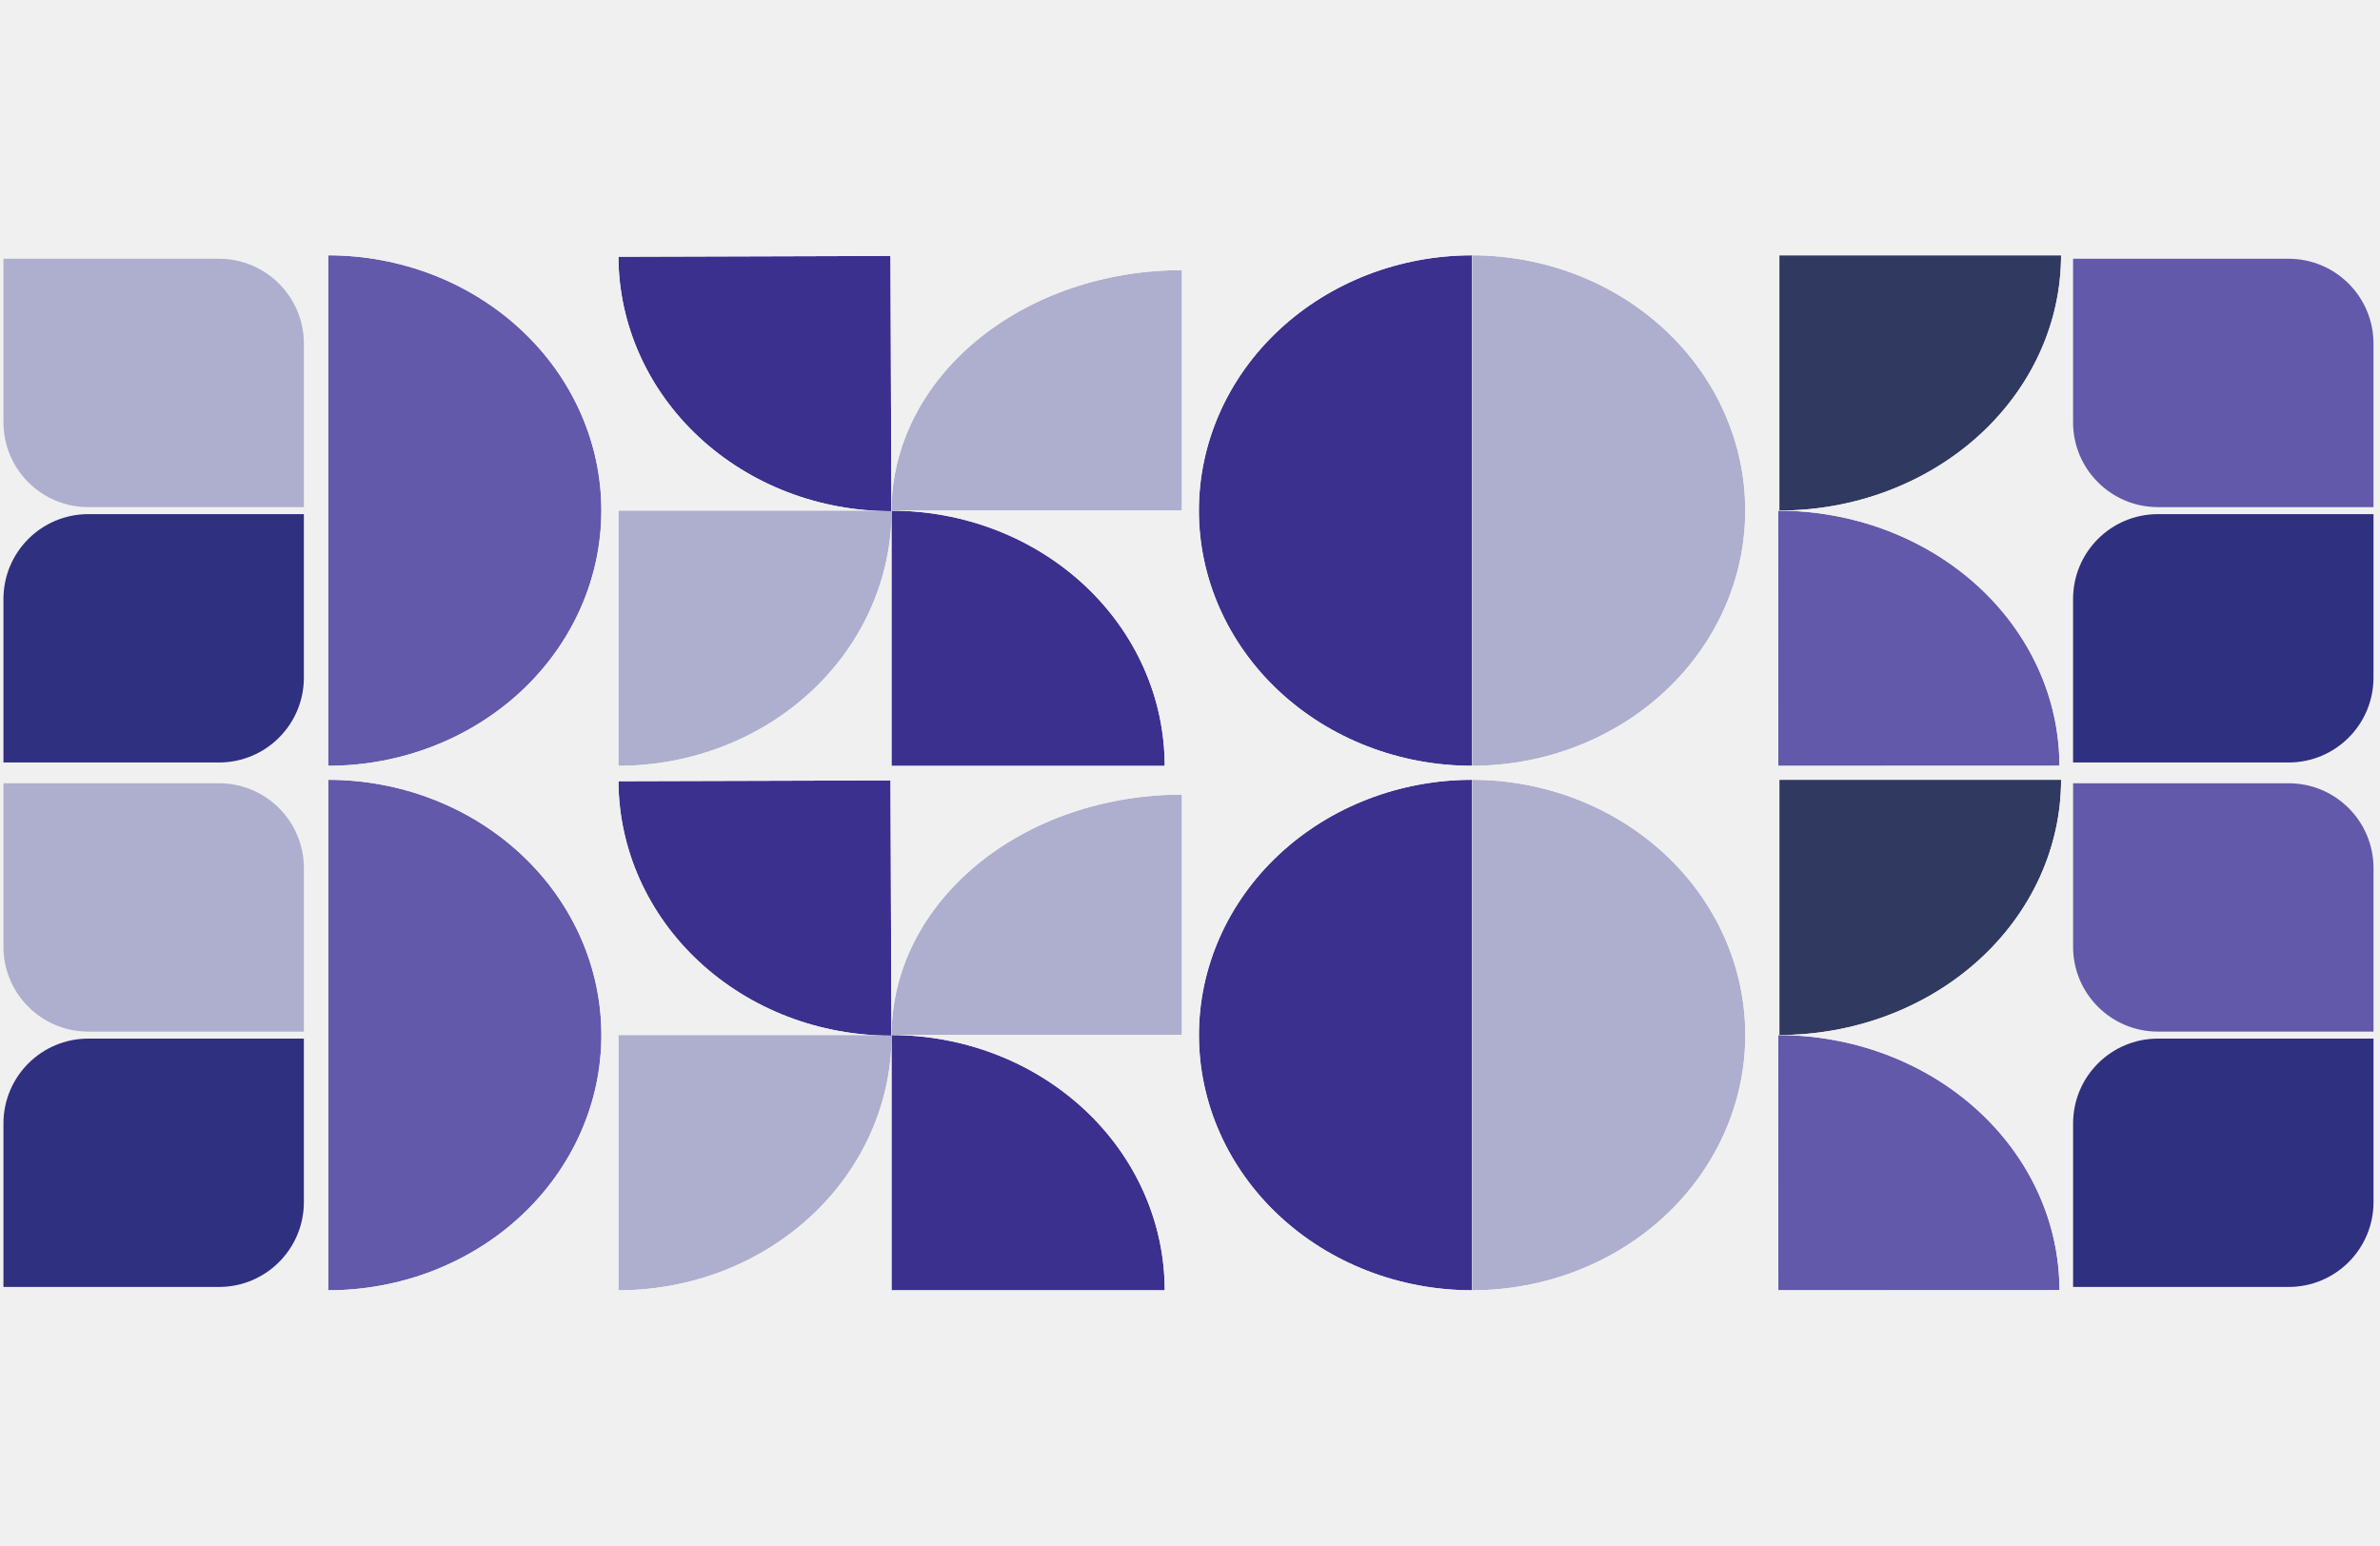
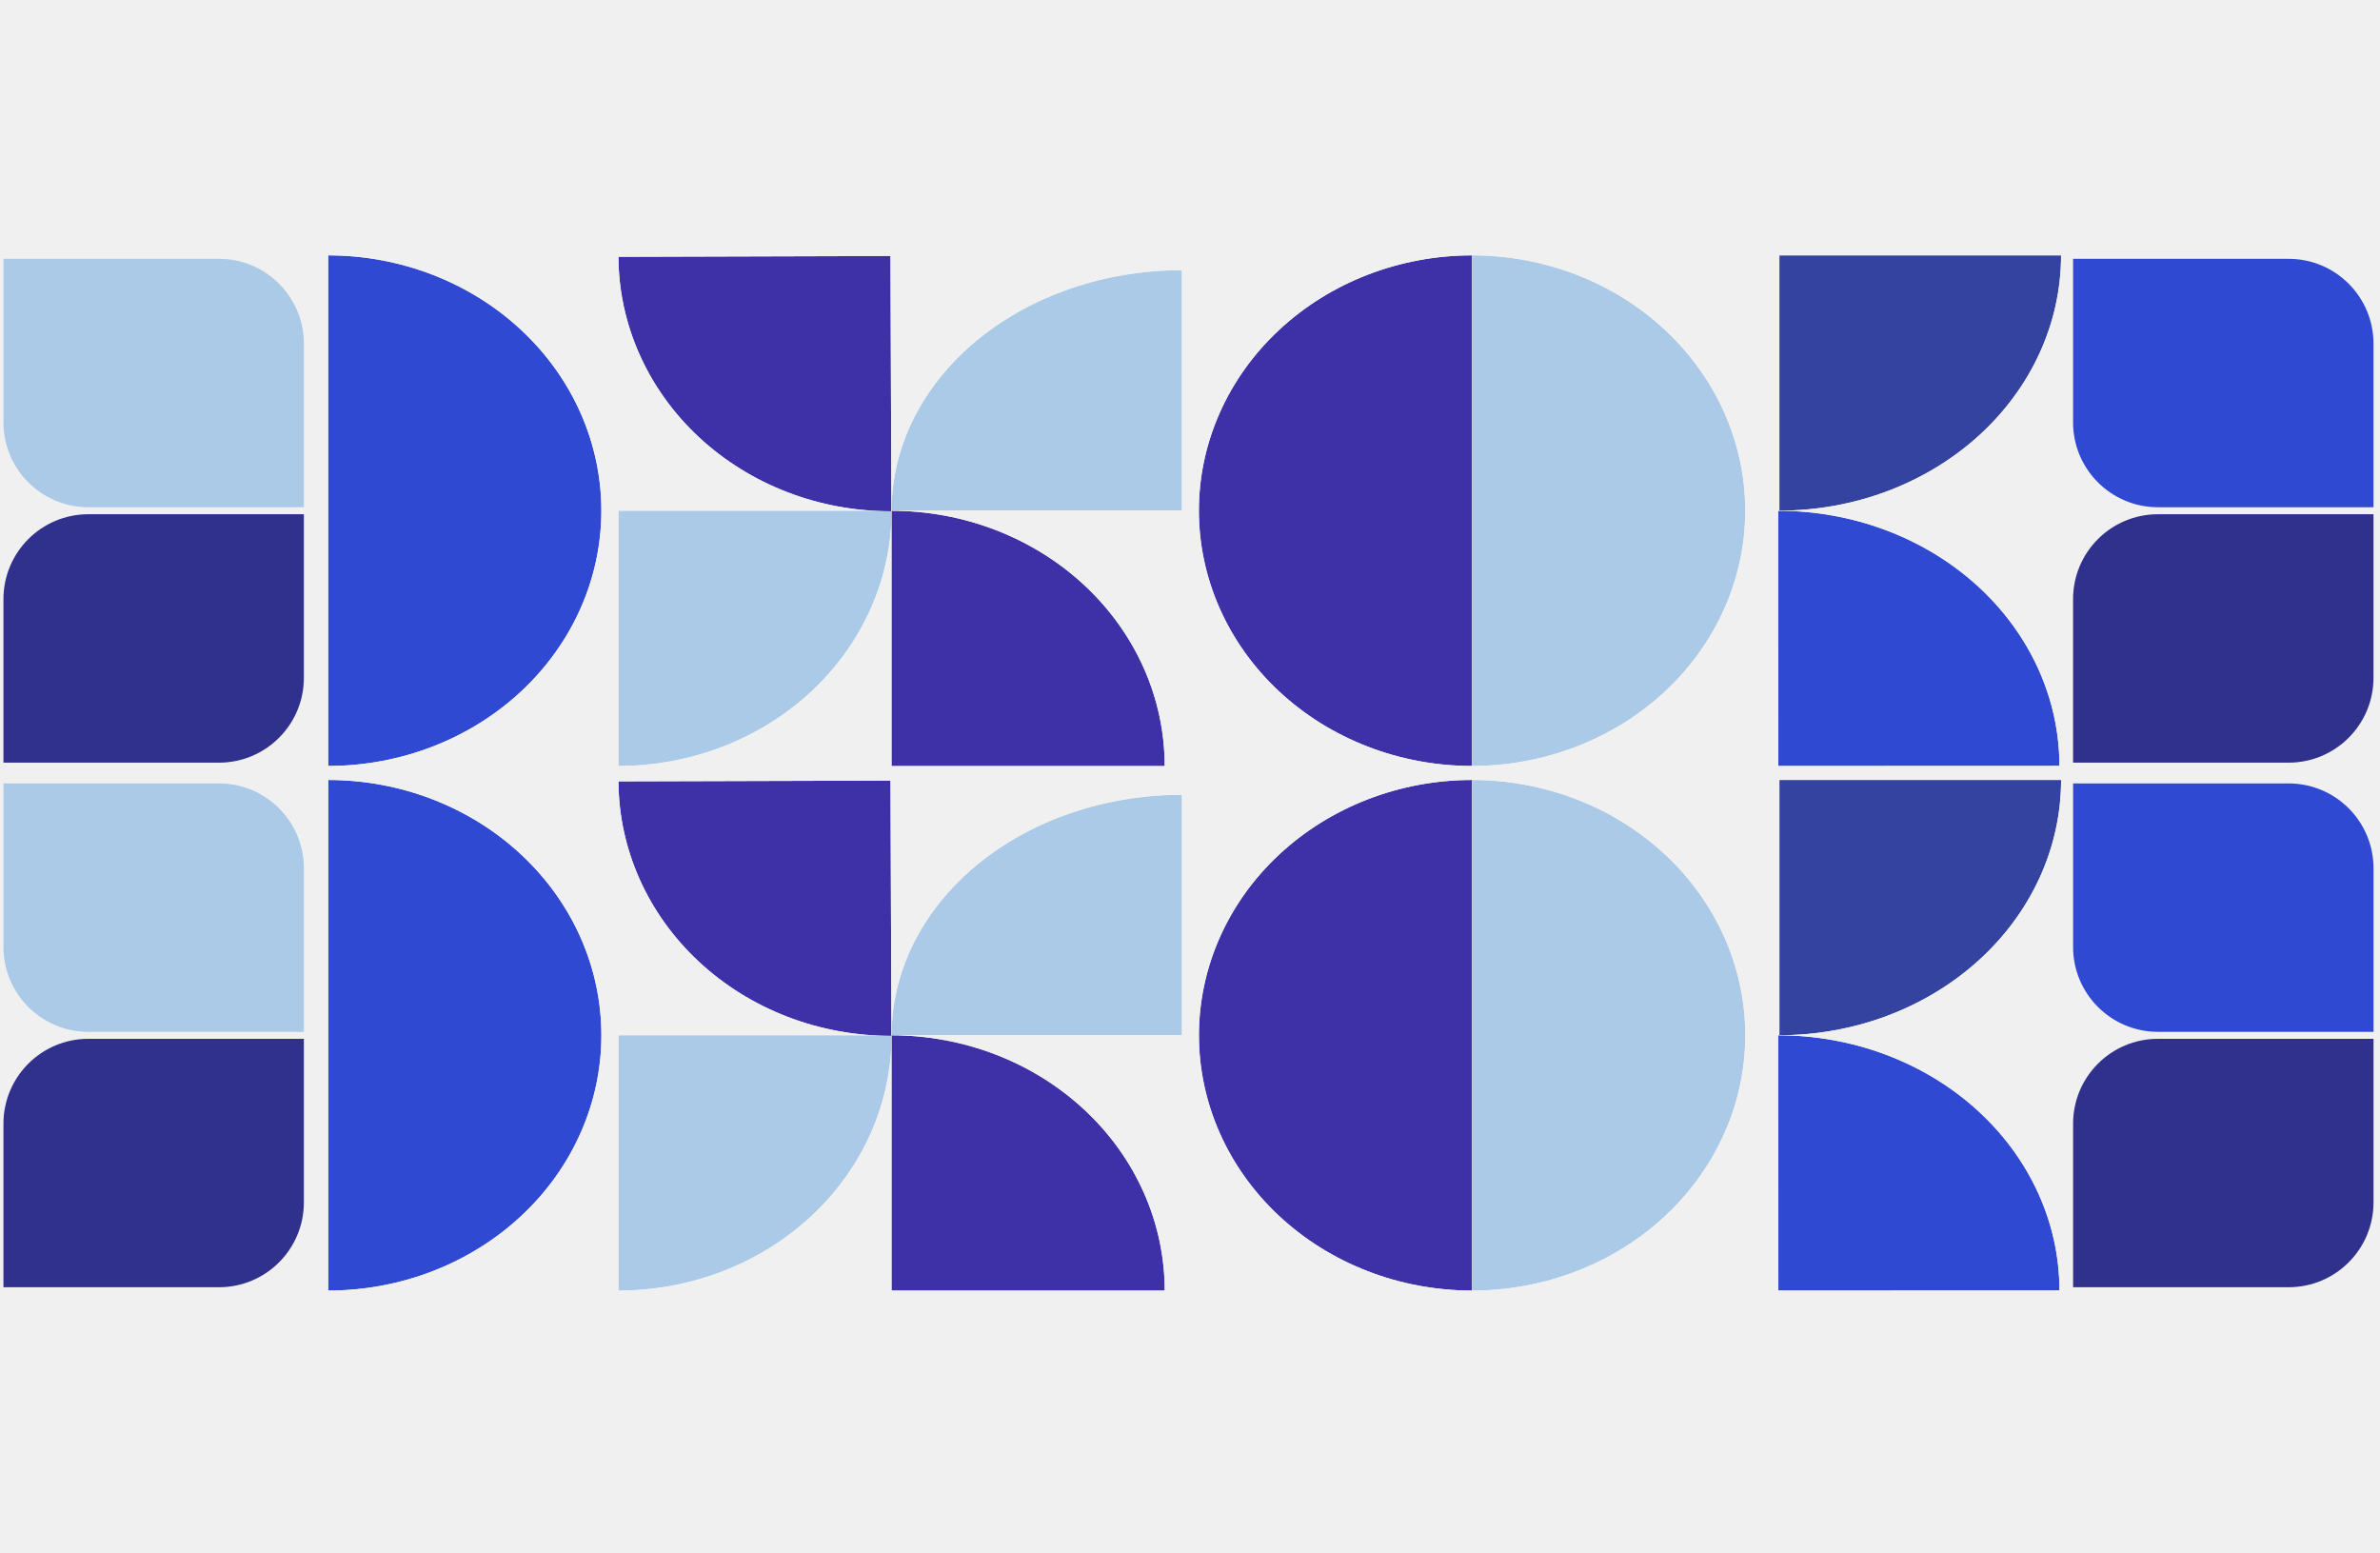
- <svg xmlns="http://www.w3.org/2000/svg" width="345" height="224" viewBox="0 0 345 224" fill="none">
+ <svg xmlns="http://www.w3.org/2000/svg" width="345" height="225" viewBox="0 0 345 225" fill="none">
  <g opacity="0.8">
-     <mask id="path-1-inside-1_171_47" fill="white">
+     <mask id="path-1-inside-1_1_3" fill="white">
      <path d="M47.574 111.012C58.076 111.012 68.148 107.114 75.574 100.175C83 93.236 87.172 83.825 87.172 74.011C87.172 64.198 83 54.787 75.574 47.848C68.148 40.909 58.076 37.011 47.574 37.011L47.574 74.011L47.574 111.012Z" />
    </mask>
-     <path d="M47.574 111.012C58.076 111.012 68.148 107.114 75.574 100.175C83 93.236 87.172 83.825 87.172 74.011C87.172 64.198 83 54.787 75.574 47.848C68.148 40.909 58.076 37.011 47.574 37.011L47.574 74.011L47.574 111.012Z" fill="#3F3398" stroke-width="2" mask="url(#path-1-inside-1_171_47)" />
-     <mask id="path-2-inside-2_171_47" fill="white">
-       <path d="M213.386 111.012C223.888 111.012 233.961 107.114 241.387 100.175C248.813 93.236 252.985 83.825 252.985 74.011C252.985 64.198 248.813 54.787 241.387 47.848C233.961 40.909 223.888 37.011 213.386 37.011L213.386 74.011L213.386 111.012Z" />
+     <path d="M47.574 111.012C58.076 111.012 68.148 107.114 75.574 100.175C83 93.236 87.172 83.825 87.172 74.011C87.172 64.198 83 54.787 75.574 47.848C68.148 40.909 58.076 37.011 47.574 37.011L47.574 74.011L47.574 111.012Z" fill="#001FCC" stroke-width="2" mask="url(#path-1-inside-1_1_3)" />
+     <mask id="path-2-inside-2_1_3" fill="white">
+       <path d="M213.386 111.012C223.889 111.012 233.961 107.114 241.387 100.175C248.813 93.236 252.985 83.825 252.985 74.011C252.985 64.198 248.813 54.787 241.387 47.848C233.961 40.909 223.889 37.011 213.386 37.011L213.386 74.011L213.386 111.012Z" />
    </mask>
-     <path d="M213.386 111.012C223.888 111.012 233.961 107.114 241.387 100.175C248.813 93.236 252.985 83.825 252.985 74.011C252.985 64.198 248.813 54.787 241.387 47.848C233.961 40.909 223.888 37.011 213.386 37.011L213.386 74.011L213.386 111.012Z" fill="#9E9EC6" stroke-width="2" mask="url(#path-2-inside-2_171_47)" />
-     <mask id="path-3-inside-3_171_47" fill="white">
-       <path d="M298.768 37.01C298.768 41.869 297.711 46.68 295.659 51.169C293.607 55.659 290.599 59.738 286.807 63.173C283.015 66.609 278.513 69.335 273.559 71.194C268.605 73.054 263.294 74.011 257.932 74.011L257.932 37.01H298.768Z" />
+     <path d="M213.386 111.012C223.889 111.012 233.961 107.114 241.387 100.175C248.813 93.236 252.985 83.825 252.985 74.011C252.985 64.198 248.813 54.787 241.387 47.848C233.961 40.909 223.889 37.011 213.386 37.011L213.386 74.011L213.386 111.012Z" fill="#9AC0E5" stroke-width="2" mask="url(#path-2-inside-2_1_3)" />
+     <mask id="path-3-inside-3_1_3" fill="white">
+       <path d="M298.768 37.01C298.768 41.869 297.711 46.68 295.659 51.169C293.607 55.659 290.599 59.738 286.807 63.173C283.015 66.609 278.513 69.335 273.559 71.194C268.604 73.054 263.294 74.011 257.932 74.011L257.932 37.01H298.768Z" />
    </mask>
-     <path d="M298.768 37.01C298.768 41.869 297.711 46.68 295.659 51.169C293.607 55.659 290.599 59.738 286.807 63.173C283.015 66.609 278.513 69.335 273.559 71.194C268.605 73.054 263.294 74.011 257.932 74.011L257.932 37.01H298.768Z" fill="#000B3C" stroke-width="2" mask="url(#path-3-inside-3_171_47)" />
-     <mask id="path-4-inside-4_171_47" fill="white">
-       <path d="M257.764 74.026C263.115 74.024 268.415 74.978 273.359 76.835C278.304 78.692 282.798 81.416 286.584 84.849C290.37 88.283 293.373 92.36 295.423 96.847C297.473 101.334 298.53 106.144 298.532 111.002L257.783 111.018L257.764 74.026Z" />
+     <path d="M298.768 37.01C298.768 41.869 297.711 46.68 295.659 51.169C293.607 55.659 290.599 59.738 286.807 63.173C283.015 66.609 278.513 69.335 273.559 71.194C268.604 73.054 263.294 74.011 257.932 74.011L257.932 37.01H298.768Z" fill="#04188B" stroke-width="2" mask="url(#path-3-inside-3_1_3)" />
+     <mask id="path-4-inside-4_1_3" fill="white">
+       <path d="M257.764 74.026C263.115 74.024 268.414 74.978 273.359 76.835C278.304 78.692 282.798 81.416 286.584 84.849C290.369 88.283 293.373 92.36 295.423 96.847C297.473 101.334 298.53 106.144 298.532 111.002L257.782 111.018L257.764 74.026Z" />
    </mask>
-     <path d="M257.764 74.026C263.115 74.024 268.415 74.978 273.359 76.835C278.304 78.692 282.798 81.416 286.584 84.849C290.37 88.283 293.373 92.36 295.423 96.847C297.473 101.334 298.53 106.144 298.532 111.002L257.783 111.018L257.764 74.026Z" fill="#3F3398" stroke-width="2" mask="url(#path-4-inside-4_171_47)" />
-     <path d="M331.756 37.512C338.549 37.512 344.057 43.019 344.057 49.812V73.513H312.808C306.015 73.513 300.508 68.006 300.508 61.213V37.512H331.756Z" fill="#3F3398" />
-     <path d="M31.748 37.512C38.541 37.512 44.049 43.019 44.049 49.812V73.513H12.8C6.007 73.513 0.5 68.006 0.5 61.213V37.512H31.748Z" fill="#9E9EC6" />
-     <path d="M300.508 86.83C300.508 80.037 306.015 74.53 312.808 74.53H344.057V98.231C344.057 105.024 338.549 110.531 331.756 110.531H300.508V86.83Z" fill="#000064" />
-     <path d="M0.5 86.83C0.5 80.037 6.007 74.53 12.8 74.53H44.049V98.231C44.049 105.024 38.541 110.531 31.748 110.531H0.5L0.5 86.83Z" fill="#000064" />
-     <mask id="path-9-inside-5_171_47" fill="white">
+     <path d="M257.764 74.026C263.115 74.024 268.414 74.978 273.359 76.835C278.304 78.692 282.798 81.416 286.584 84.849C290.369 88.283 293.373 92.36 295.423 96.847C297.473 101.334 298.53 106.144 298.532 111.002L257.782 111.018L257.764 74.026Z" fill="#001FCC" stroke-width="2" mask="url(#path-4-inside-4_1_3)" />
+     <path d="M331.756 37.512C338.549 37.512 344.057 43.019 344.057 49.812V73.513H312.808C306.015 73.513 300.508 68.006 300.508 61.213V37.512H331.756Z" fill="#001FCC" />
+     <path d="M31.748 37.512C38.541 37.512 44.049 43.019 44.049 49.812V73.513H12.8C6.007 73.513 0.5 68.006 0.5 61.213V37.512H31.748Z" fill="#9AC0E5" />
+     <path d="M300.508 86.83C300.508 80.037 306.015 74.53 312.808 74.53H344.057V98.231C344.057 105.024 338.549 110.531 331.756 110.531H300.508V86.83Z" fill="#000074" />
+     <path d="M0.5 86.83C0.5 80.037 6.007 74.53 12.8 74.53H44.049V98.231C44.049 105.024 38.541 110.531 31.748 110.531H0.5L0.5 86.83Z" fill="#000074" />
+     <mask id="path-9-inside-5_1_3" fill="white">
      <path d="M213.386 111.012C202.884 111.012 192.812 107.114 185.386 100.175C177.96 93.236 173.788 83.825 173.788 74.011C173.788 64.198 177.96 54.787 185.386 47.848C192.812 40.909 202.884 37.011 213.386 37.011L213.386 74.011L213.386 111.012Z" />
    </mask>
-     <path d="M213.386 111.012C202.884 111.012 192.812 107.114 185.386 100.175C177.96 93.236 173.788 83.825 173.788 74.011C173.788 64.198 177.96 54.787 185.386 47.848C192.812 40.909 202.884 37.011 213.386 37.011L213.386 74.011L213.386 111.012Z" fill="#0E0076" stroke-width="2" mask="url(#path-9-inside-5_171_47)" />
-     <mask id="path-10-inside-6_171_47" fill="white">
-       <path d="M89.646 111.012C94.846 111.012 99.996 110.055 104.8 108.196C109.604 106.336 113.969 103.611 117.646 100.175C121.324 96.739 124.24 92.66 126.23 88.171C128.22 83.682 129.245 78.871 129.245 74.011L89.646 74.011L89.646 111.012Z" />
+     <path d="M213.386 111.012C202.884 111.012 192.812 107.114 185.386 100.175C177.96 93.236 173.788 83.825 173.788 74.011C173.788 64.198 177.96 54.787 185.386 47.848C192.812 40.909 202.884 37.011 213.386 37.011L213.386 74.011L213.386 111.012Z" fill="#110093" stroke-width="2" mask="url(#path-9-inside-5_1_3)" />
+     <mask id="path-10-inside-6_1_3" fill="white">
+       <path d="M89.646 111.012C94.846 111.012 99.996 110.055 104.8 108.196C109.604 106.336 113.969 103.611 117.647 100.175C121.324 96.739 124.24 92.66 126.23 88.171C128.22 83.682 129.245 78.871 129.245 74.011L89.646 74.011L89.646 111.012Z" />
    </mask>
-     <path d="M89.646 111.012C94.846 111.012 99.996 110.055 104.8 108.196C109.604 106.336 113.969 103.611 117.646 100.175C121.324 96.739 124.24 92.66 126.23 88.171C128.22 83.682 129.245 78.871 129.245 74.011L89.646 74.011L89.646 111.012Z" fill="#9E9EC6" stroke-width="2" mask="url(#path-10-inside-6_171_47)" />
-     <mask id="path-11-inside-7_171_47" fill="white">
-       <path d="M129.219 74.098C124.041 74.113 118.909 73.171 114.118 71.325C109.326 69.48 104.969 66.767 101.295 63.343C97.62 59.918 94.7 55.848 92.702 51.366C90.703 46.883 89.665 42.076 89.647 37.218L129.083 37.105L129.219 74.098Z" />
+     <path d="M89.646 111.012C94.846 111.012 99.996 110.055 104.8 108.196C109.604 106.336 113.969 103.611 117.647 100.175C121.324 96.739 124.24 92.66 126.23 88.171C128.22 83.682 129.245 78.871 129.245 74.011L89.646 74.011L89.646 111.012Z" fill="#9AC0E5" stroke-width="2" mask="url(#path-10-inside-6_1_3)" />
+     <mask id="path-11-inside-7_1_3" fill="white">
+       <path d="M129.219 74.098C124.041 74.113 118.909 73.171 114.118 71.325C109.327 69.48 104.969 66.767 101.295 63.343C97.62 59.918 94.7 55.848 92.702 51.366C90.703 46.883 89.665 42.076 89.648 37.218L129.083 37.105L129.219 74.098Z" />
    </mask>
-     <path d="M129.219 74.098C124.041 74.113 118.909 73.171 114.118 71.325C109.326 69.48 104.969 66.767 101.295 63.343C97.62 59.918 94.7 55.848 92.702 51.366C90.703 46.883 89.665 42.076 89.647 37.218L129.083 37.105L129.219 74.098Z" fill="#0E0076" stroke-width="2" mask="url(#path-11-inside-7_171_47)" />
-     <mask id="path-12-inside-8_171_47" fill="white">
-       <path d="M129.243 73.983C129.243 69.41 130.331 64.882 132.445 60.657C134.56 56.432 137.659 52.593 141.566 49.359C145.473 46.125 150.111 43.56 155.215 41.81C160.32 40.06 165.791 39.159 171.316 39.159L171.316 73.983H129.243Z" />
+     <path d="M129.219 74.098C124.041 74.113 118.909 73.171 114.118 71.325C109.327 69.48 104.969 66.767 101.295 63.343C97.62 59.918 94.7 55.848 92.702 51.366C90.703 46.883 89.665 42.076 89.648 37.218L129.083 37.105L129.219 74.098Z" fill="#110093" stroke-width="2" mask="url(#path-11-inside-7_1_3)" />
+     <mask id="path-12-inside-8_1_3" fill="white">
+       <path d="M129.243 73.983C129.243 69.41 130.331 64.882 132.446 60.657C134.56 56.432 137.659 52.593 141.566 49.359C145.473 46.125 150.111 43.56 155.216 41.81C160.32 40.06 165.791 39.159 171.316 39.159L171.316 73.983H129.243Z" />
    </mask>
-     <path d="M129.243 73.983C129.243 69.41 130.331 64.882 132.445 60.657C134.56 56.432 137.659 52.593 141.566 49.359C145.473 46.125 150.111 43.56 155.215 41.81C160.32 40.06 165.791 39.159 171.316 39.159L171.316 73.983H129.243Z" fill="#9E9EC6" stroke-width="2" mask="url(#path-12-inside-8_171_47)" />
-     <mask id="path-13-inside-9_171_47" fill="white">
-       <path d="M129.233 74.025C134.434 74.025 139.583 74.982 144.387 76.841C149.191 78.701 153.557 81.426 157.234 84.862C160.911 88.298 163.828 92.377 165.818 96.866C167.808 101.355 168.832 106.167 168.832 111.026L129.233 111.026V74.025Z" />
+     <path d="M129.243 73.983C129.243 69.41 130.331 64.882 132.446 60.657C134.56 56.432 137.659 52.593 141.566 49.359C145.473 46.125 150.111 43.56 155.216 41.81C160.32 40.06 165.791 39.159 171.316 39.159L171.316 73.983H129.243Z" fill="#9AC0E5" stroke-width="2" mask="url(#path-12-inside-8_1_3)" />
+     <mask id="path-13-inside-9_1_3" fill="white">
+       <path d="M129.234 74.025C134.434 74.025 139.583 74.982 144.387 76.841C149.192 78.701 153.557 81.426 157.234 84.862C160.911 88.298 163.828 92.377 165.818 96.866C167.808 101.355 168.832 106.167 168.832 111.026L129.234 111.026V74.025Z" />
    </mask>
-     <path d="M129.233 74.025C134.434 74.025 139.583 74.982 144.387 76.841C149.191 78.701 153.557 81.426 157.234 84.862C160.911 88.298 163.828 92.377 165.818 96.866C167.808 101.355 168.832 106.167 168.832 111.026L129.233 111.026V74.025Z" fill="#0E0076" stroke-width="2" mask="url(#path-13-inside-9_171_47)" />
+     <path d="M129.234 74.025C134.434 74.025 139.583 74.982 144.387 76.841C149.192 78.701 153.557 81.426 157.234 84.862C160.911 88.298 163.828 92.377 165.818 96.866C167.808 101.355 168.832 106.167 168.832 111.026L129.234 111.026V74.025Z" fill="#110093" stroke-width="2" mask="url(#path-13-inside-9_1_3)" />
  </g>
  <g opacity="0.8">
-     <mask id="path-14-inside-10_171_47" fill="white">
-       <path d="M47.577 187.043C58.079 187.043 68.151 183.145 75.577 176.206C83.003 169.267 87.175 159.856 87.175 150.043C87.175 140.229 83.003 130.818 75.577 123.879C68.151 116.94 58.079 113.042 47.577 113.042L47.577 150.043L47.577 187.043Z" />
+     <mask id="path-14-inside-10_1_3" fill="white">
+       <path d="M47.577 187.043C58.079 187.043 68.151 183.145 75.577 176.206C83.004 169.267 87.175 159.856 87.175 150.043C87.175 140.229 83.004 130.818 75.577 123.879C68.151 116.94 58.079 113.042 47.577 113.042L47.577 150.043L47.577 187.043Z" />
    </mask>
-     <path d="M47.577 187.043C58.079 187.043 68.151 183.145 75.577 176.206C83.003 169.267 87.175 159.856 87.175 150.043C87.175 140.229 83.003 130.818 75.577 123.879C68.151 116.94 58.079 113.042 47.577 113.042L47.577 150.043L47.577 187.043Z" fill="#3F3398" stroke-width="2" mask="url(#path-14-inside-10_171_47)" />
-     <mask id="path-15-inside-11_171_47" fill="white">
+     <path d="M47.577 187.043C58.079 187.043 68.151 183.145 75.577 176.206C83.004 169.267 87.175 159.856 87.175 150.043C87.175 140.229 83.004 130.818 75.577 123.879C68.151 116.94 58.079 113.042 47.577 113.042L47.577 150.043L47.577 187.043Z" fill="#001FCC" stroke-width="2" mask="url(#path-14-inside-10_1_3)" />
+     <mask id="path-15-inside-11_1_3" fill="white">
      <path d="M213.394 187.043C223.896 187.043 233.968 183.145 241.395 176.206C248.821 169.267 252.993 159.856 252.993 150.043C252.993 140.229 248.821 130.818 241.395 123.879C233.968 116.94 223.896 113.042 213.394 113.042L213.394 150.043L213.394 187.043Z" />
    </mask>
-     <path d="M213.394 187.043C223.896 187.043 233.968 183.145 241.395 176.206C248.821 169.267 252.993 159.856 252.993 150.043C252.993 140.229 248.821 130.818 241.395 123.879C233.968 116.94 223.896 113.042 213.394 113.042L213.394 150.043L213.394 187.043Z" fill="#9E9EC6" stroke-width="2" mask="url(#path-15-inside-11_171_47)" />
-     <mask id="path-16-inside-12_171_47" fill="white">
-       <path d="M298.772 113.037C298.772 117.896 297.715 122.708 295.663 127.197C293.611 131.686 290.603 135.765 286.811 139.201C283.019 142.637 278.517 145.362 273.563 147.222C268.608 149.081 263.298 150.038 257.936 150.038L257.936 113.037H298.772Z" />
+     <path d="M213.394 187.043C223.896 187.043 233.968 183.145 241.395 176.206C248.821 169.267 252.993 159.856 252.993 150.043C252.993 140.229 248.821 130.818 241.395 123.879C233.968 116.94 223.896 113.042 213.394 113.042L213.394 150.043L213.394 187.043Z" fill="#9AC0E5" stroke-width="2" mask="url(#path-15-inside-11_1_3)" />
+     <mask id="path-16-inside-12_1_3" fill="white">
+       <path d="M298.772 113.037C298.772 117.896 297.716 122.708 295.663 127.197C293.611 131.686 290.603 135.765 286.811 139.201C283.019 142.637 278.518 145.362 273.563 147.222C268.609 149.081 263.298 150.038 257.936 150.038L257.936 113.037H298.772Z" />
    </mask>
-     <path d="M298.772 113.037C298.772 117.896 297.715 122.708 295.663 127.197C293.611 131.686 290.603 135.765 286.811 139.201C283.019 142.637 278.517 145.362 273.563 147.222C268.608 149.081 263.298 150.038 257.936 150.038L257.936 113.037H298.772Z" fill="#000B3C" stroke-width="2" mask="url(#path-16-inside-12_171_47)" />
-     <mask id="path-17-inside-13_171_47" fill="white">
-       <path d="M257.767 150.045C263.118 150.043 268.417 150.998 273.362 152.855C278.307 154.712 282.801 157.435 286.587 160.869C290.372 164.302 293.376 168.379 295.426 172.867C297.476 177.354 298.533 182.164 298.535 187.022L257.786 187.038L257.767 150.045Z" />
+     <path d="M298.772 113.037C298.772 117.896 297.716 122.708 295.663 127.197C293.611 131.686 290.603 135.765 286.811 139.201C283.019 142.637 278.518 145.362 273.563 147.222C268.609 149.081 263.298 150.038 257.936 150.038L257.936 113.037H298.772Z" fill="#04188B" stroke-width="2" mask="url(#path-16-inside-12_1_3)" />
+     <mask id="path-17-inside-13_1_3" fill="white">
+       <path d="M257.767 150.045C263.118 150.043 268.418 150.998 273.363 152.855C278.308 154.712 282.801 157.435 286.587 160.869C290.373 164.302 293.376 168.379 295.426 172.867C297.477 177.354 298.533 182.164 298.536 187.022L257.786 187.038L257.767 150.045Z" />
    </mask>
-     <path d="M257.767 150.045C263.118 150.043 268.417 150.998 273.362 152.855C278.307 154.712 282.801 157.435 286.587 160.869C290.372 164.302 293.376 168.379 295.426 172.867C297.476 177.354 298.533 182.164 298.535 187.022L257.786 187.038L257.767 150.045Z" fill="#3F3398" stroke-width="2" mask="url(#path-17-inside-13_171_47)" />
-     <path d="M331.759 113.543C338.552 113.543 344.06 119.05 344.06 125.843V149.544H312.811C306.018 149.544 300.511 144.037 300.511 137.244V113.543H331.759Z" fill="#3F3398" />
-     <path d="M31.748 113.543C38.541 113.543 44.049 119.05 44.049 125.843V149.544H12.8C6.007 149.544 0.5 144.037 0.5 137.244V113.543H31.748Z" fill="#9E9EC6" />
-     <path d="M300.511 162.857C300.511 156.065 306.018 150.558 312.811 150.558H344.06V174.259C344.06 181.052 338.552 186.559 331.759 186.559H300.511V162.857Z" fill="#000064" />
-     <path d="M0.5 162.857C0.5 156.065 6.007 150.558 12.8 150.558H44.049V174.259C44.049 181.052 38.541 186.559 31.748 186.559H0.5L0.5 162.857Z" fill="#000064" />
-     <mask id="path-22-inside-14_171_47" fill="white">
+     <path d="M257.767 150.045C263.118 150.043 268.418 150.998 273.363 152.855C278.308 154.712 282.801 157.435 286.587 160.869C290.373 164.302 293.376 168.379 295.426 172.867C297.477 177.354 298.533 182.164 298.536 187.022L257.786 187.038L257.767 150.045Z" fill="#001FCC" stroke-width="2" mask="url(#path-17-inside-13_1_3)" />
+     <path d="M331.759 113.543C338.552 113.543 344.06 119.05 344.06 125.843V149.544H312.811C306.018 149.544 300.511 144.037 300.511 137.244V113.543H331.759Z" fill="#001FCC" />
+     <path d="M31.748 113.543C38.541 113.543 44.049 119.05 44.049 125.843V149.544H12.8C6.007 149.544 0.5 144.037 0.5 137.244V113.543H31.748Z" fill="#9AC0E5" />
+     <path d="M300.511 162.857C300.511 156.065 306.018 150.558 312.811 150.558H344.06V174.259C344.06 181.052 338.552 186.559 331.759 186.559H300.511V162.857Z" fill="#000074" />
+     <path d="M0.5 162.857C0.5 156.065 6.007 150.558 12.8 150.558H44.049V174.259C44.049 181.052 38.541 186.559 31.748 186.559H0.5L0.5 162.857Z" fill="#000074" />
+     <mask id="path-22-inside-14_1_3" fill="white">
      <path d="M213.394 187.043C202.892 187.043 192.82 183.145 185.394 176.206C177.968 169.267 173.796 159.856 173.796 150.043C173.796 140.229 177.968 130.818 185.394 123.879C192.82 116.94 202.892 113.042 213.394 113.042L213.394 150.043L213.394 187.043Z" />
    </mask>
-     <path d="M213.394 187.043C202.892 187.043 192.82 183.145 185.394 176.206C177.968 169.267 173.796 159.856 173.796 150.043C173.796 140.229 177.968 130.818 185.394 123.879C192.82 116.94 202.892 113.042 213.394 113.042L213.394 150.043L213.394 187.043Z" fill="#0E0076" stroke-width="2" mask="url(#path-22-inside-14_171_47)" />
-     <mask id="path-23-inside-15_171_47" fill="white">
+     <path d="M213.394 187.043C202.892 187.043 192.82 183.145 185.394 176.206C177.968 169.267 173.796 159.856 173.796 150.043C173.796 140.229 177.968 130.818 185.394 123.879C192.82 116.94 202.892 113.042 213.394 113.042L213.394 150.043L213.394 187.043Z" fill="#110093" stroke-width="2" mask="url(#path-22-inside-14_1_3)" />
+     <mask id="path-23-inside-15_1_3" fill="white">
      <path d="M89.65 187.043C94.85 187.043 99.999 186.086 104.803 184.227C109.608 182.367 113.973 179.642 117.65 176.206C121.327 172.77 124.244 168.691 126.234 164.202C128.224 159.713 129.248 154.902 129.248 150.043L89.65 150.043L89.65 187.043Z" />
    </mask>
-     <path d="M89.65 187.043C94.85 187.043 99.999 186.086 104.803 184.227C109.608 182.367 113.973 179.642 117.65 176.206C121.327 172.77 124.244 168.691 126.234 164.202C128.224 159.713 129.248 154.902 129.248 150.043L89.65 150.043L89.65 187.043Z" fill="#9E9EC6" stroke-width="2" mask="url(#path-23-inside-15_171_47)" />
-     <mask id="path-24-inside-16_171_47" fill="white">
-       <path d="M129.223 150.125C124.044 150.14 118.913 149.198 114.121 147.352C109.33 145.507 104.973 142.795 101.298 139.37C97.623 135.945 94.704 131.876 92.705 127.393C90.707 122.911 89.669 118.103 89.651 113.245L129.086 113.133L129.223 150.125Z" />
+     <path d="M89.65 187.043C94.85 187.043 99.999 186.086 104.803 184.227C109.608 182.367 113.973 179.642 117.65 176.206C121.327 172.77 124.244 168.691 126.234 164.202C128.224 159.713 129.248 154.902 129.248 150.043L89.65 150.043L89.65 187.043Z" fill="#9AC0E5" stroke-width="2" mask="url(#path-23-inside-15_1_3)" />
+     <mask id="path-24-inside-16_1_3" fill="white">
+       <path d="M129.223 150.125C124.044 150.14 118.913 149.198 114.121 147.352C109.33 145.507 104.972 142.795 101.298 139.37C97.623 135.945 94.703 131.876 92.705 127.393C90.707 122.911 89.669 118.103 89.651 113.245L129.086 113.133L129.223 150.125Z" />
    </mask>
-     <path d="M129.223 150.125C124.044 150.14 118.913 149.198 114.121 147.352C109.33 145.507 104.973 142.795 101.298 139.37C97.623 135.945 94.704 131.876 92.705 127.393C90.707 122.911 89.669 118.103 89.651 113.245L129.086 113.133L129.223 150.125Z" fill="#0E0076" stroke-width="2" mask="url(#path-24-inside-16_171_47)" />
-     <mask id="path-25-inside-17_171_47" fill="white">
-       <path d="M129.247 150.015C129.247 145.441 130.335 140.913 132.449 136.688C134.564 132.463 137.663 128.624 141.57 125.39C145.477 122.156 150.115 119.591 155.219 117.841C160.324 116.091 165.795 115.19 171.32 115.19L171.32 150.015H129.247Z" />
+     <path d="M129.223 150.125C124.044 150.14 118.913 149.198 114.121 147.352C109.33 145.507 104.972 142.795 101.298 139.37C97.623 135.945 94.703 131.876 92.705 127.393C90.707 122.911 89.669 118.103 89.651 113.245L129.086 113.133L129.223 150.125Z" fill="#110093" stroke-width="2" mask="url(#path-24-inside-16_1_3)" />
+     <mask id="path-25-inside-17_1_3" fill="white">
+       <path d="M129.246 150.015C129.246 145.441 130.335 140.913 132.449 136.688C134.564 132.463 137.663 128.624 141.569 125.39C145.476 122.156 150.115 119.591 155.219 117.841C160.324 116.091 165.795 115.19 171.32 115.19L171.32 150.015H129.246Z" />
    </mask>
-     <path d="M129.247 150.015C129.247 145.441 130.335 140.913 132.449 136.688C134.564 132.463 137.663 128.624 141.57 125.39C145.477 122.156 150.115 119.591 155.219 117.841C160.324 116.091 165.795 115.19 171.32 115.19L171.32 150.015H129.247Z" fill="#9E9EC6" stroke-width="2" mask="url(#path-25-inside-17_171_47)" />
-     <mask id="path-26-inside-18_171_47" fill="white">
-       <path d="M129.236 150.044C134.436 150.044 139.585 151.001 144.39 152.861C149.194 154.72 153.559 157.446 157.236 160.882C160.913 164.317 163.83 168.396 165.82 172.886C167.81 177.375 168.834 182.186 168.834 187.045L129.236 187.045V150.044Z" />
+     <path d="M129.246 150.015C129.246 145.441 130.335 140.913 132.449 136.688C134.564 132.463 137.663 128.624 141.569 125.39C145.476 122.156 150.115 119.591 155.219 117.841C160.324 116.091 165.795 115.19 171.32 115.19L171.32 150.015H129.246Z" fill="#9AC0E5" stroke-width="2" mask="url(#path-25-inside-17_1_3)" />
+     <mask id="path-26-inside-18_1_3" fill="white">
+       <path d="M129.236 150.044C134.436 150.044 139.585 151.001 144.389 152.861C149.194 154.72 153.559 157.446 157.236 160.882C160.913 164.317 163.83 168.396 165.82 172.886C167.81 177.375 168.834 182.186 168.834 187.045L129.236 187.045V150.044Z" />
    </mask>
-     <path d="M129.236 150.044C134.436 150.044 139.585 151.001 144.39 152.861C149.194 154.72 153.559 157.446 157.236 160.882C160.913 164.317 163.83 168.396 165.82 172.886C167.81 177.375 168.834 182.186 168.834 187.045L129.236 187.045V150.044Z" fill="#0E0076" stroke-width="2" mask="url(#path-26-inside-18_171_47)" />
+     <path d="M129.236 150.044C134.436 150.044 139.585 151.001 144.389 152.861C149.194 154.72 153.559 157.446 157.236 160.882C160.913 164.317 163.83 168.396 165.82 172.886C167.81 177.375 168.834 182.186 168.834 187.045L129.236 187.045V150.044Z" fill="#110093" stroke-width="2" mask="url(#path-26-inside-18_1_3)" />
  </g>
</svg>
